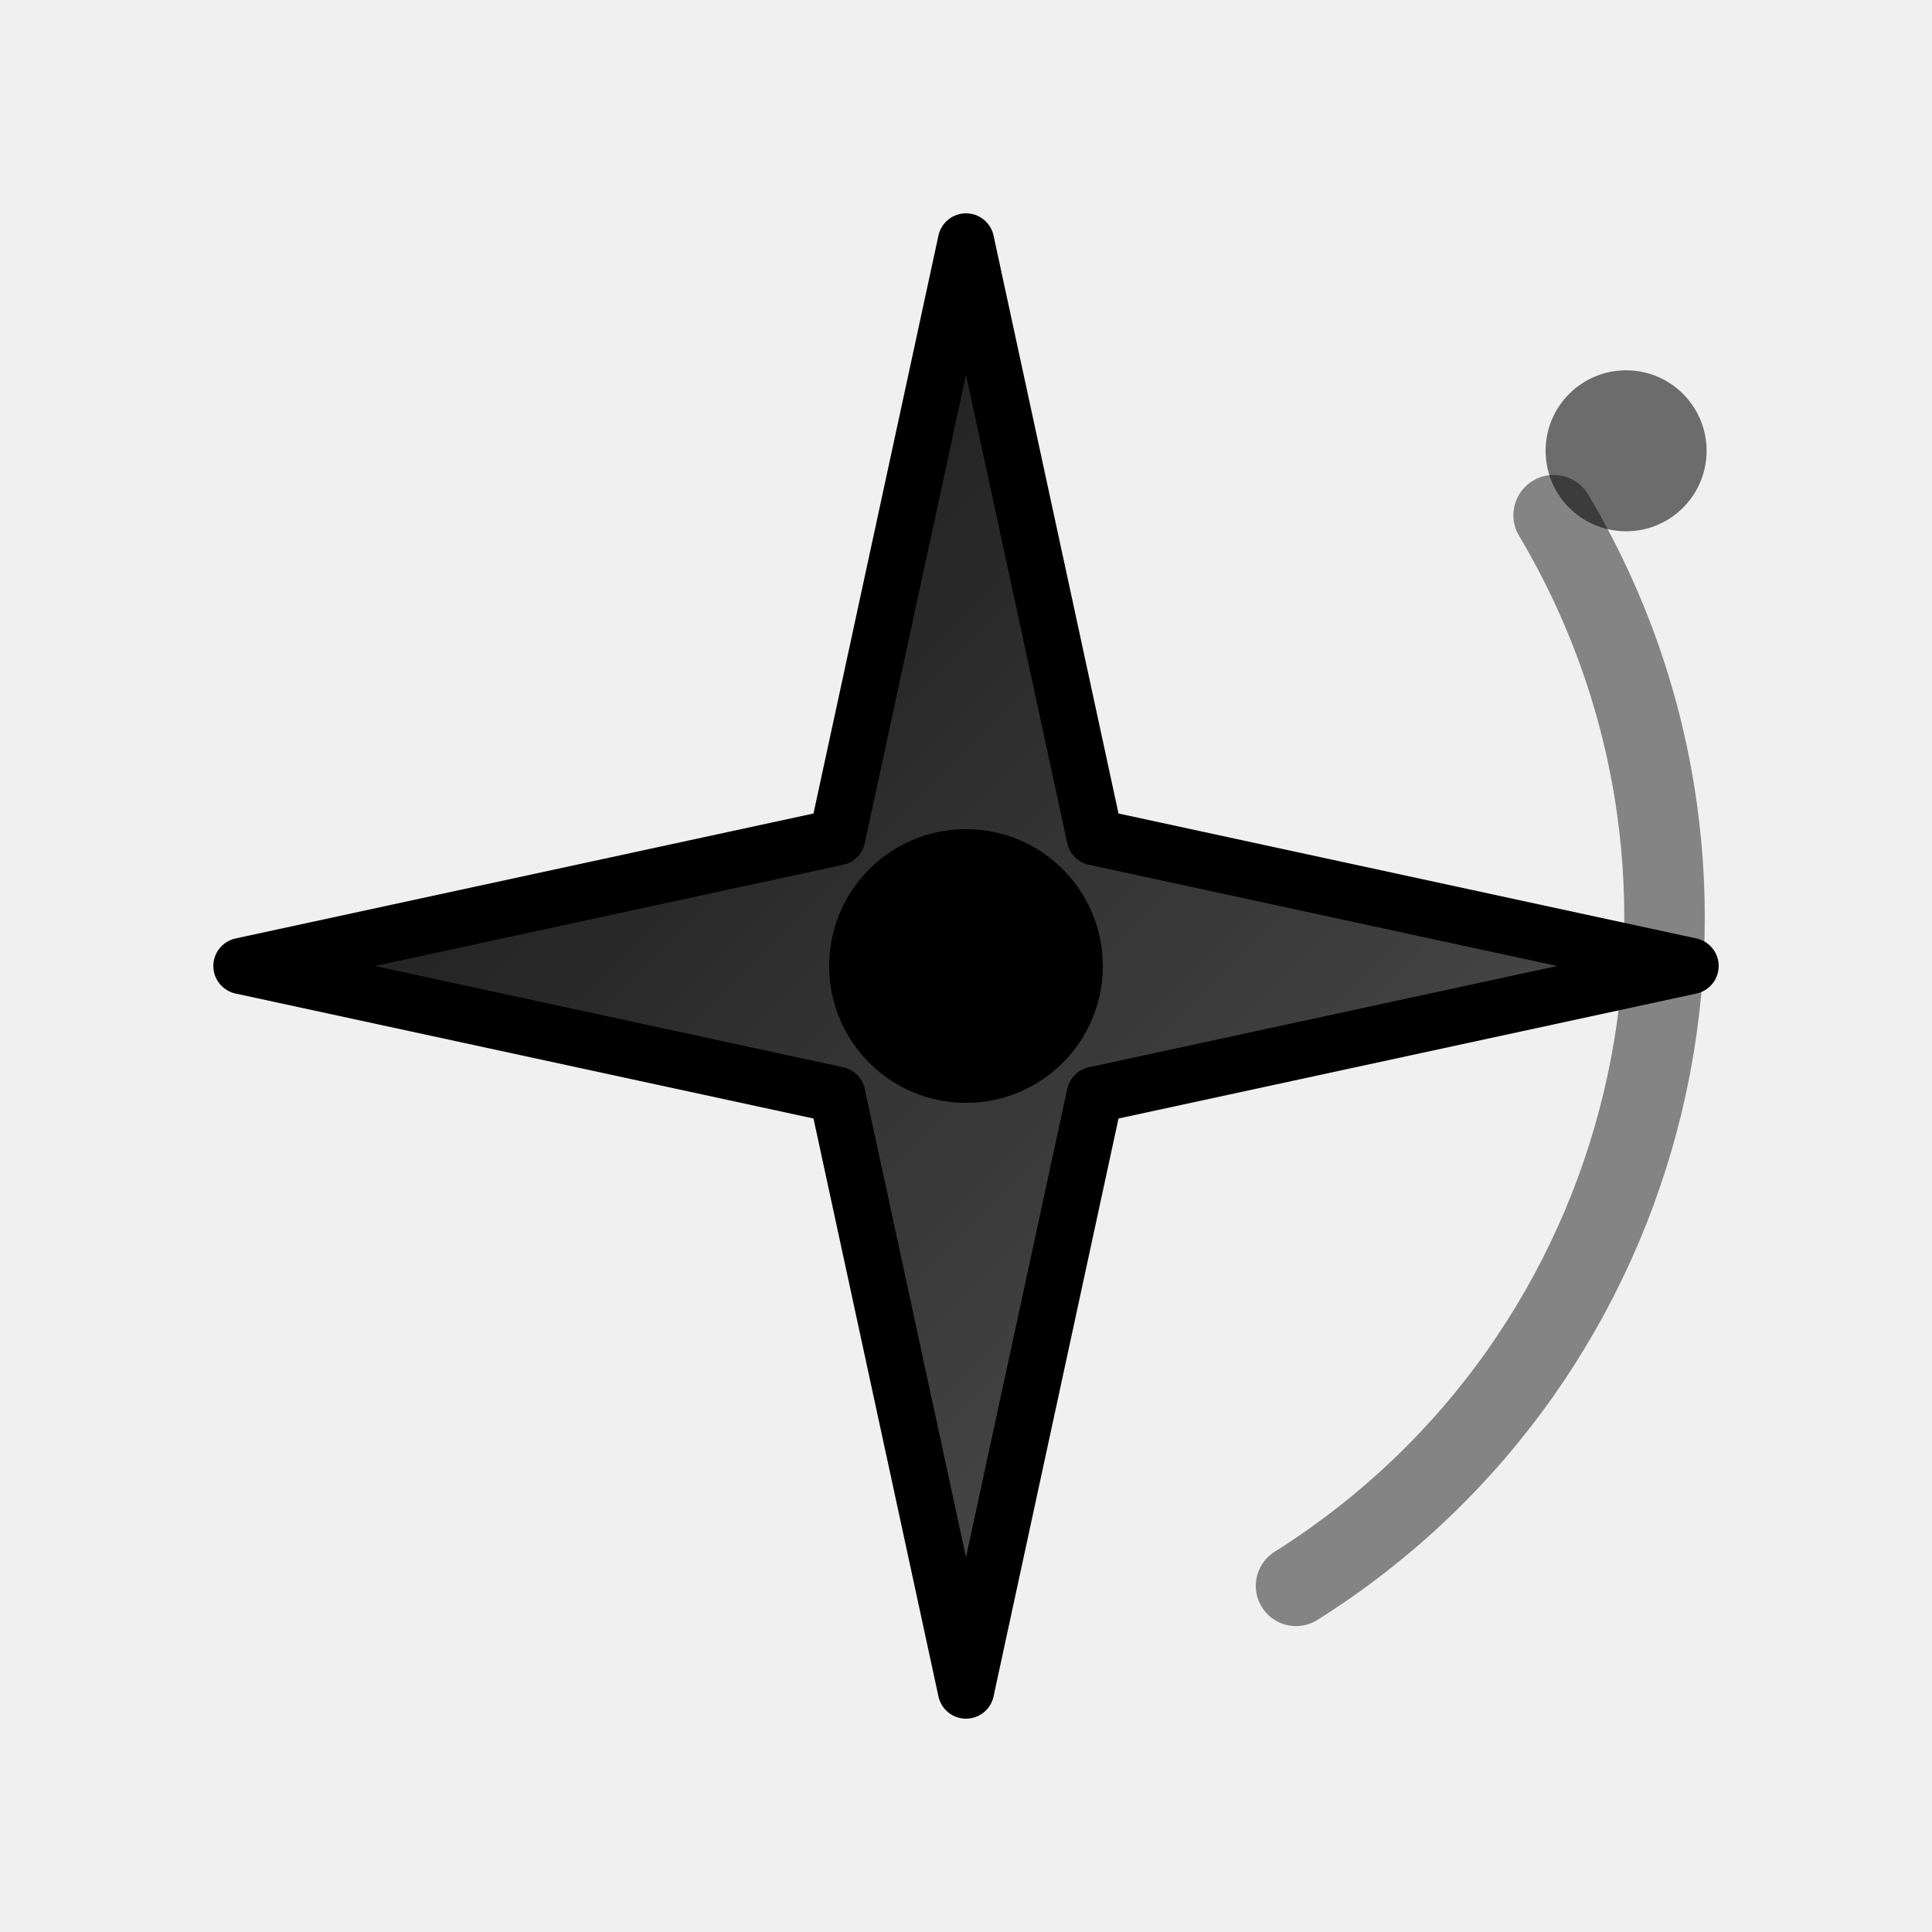
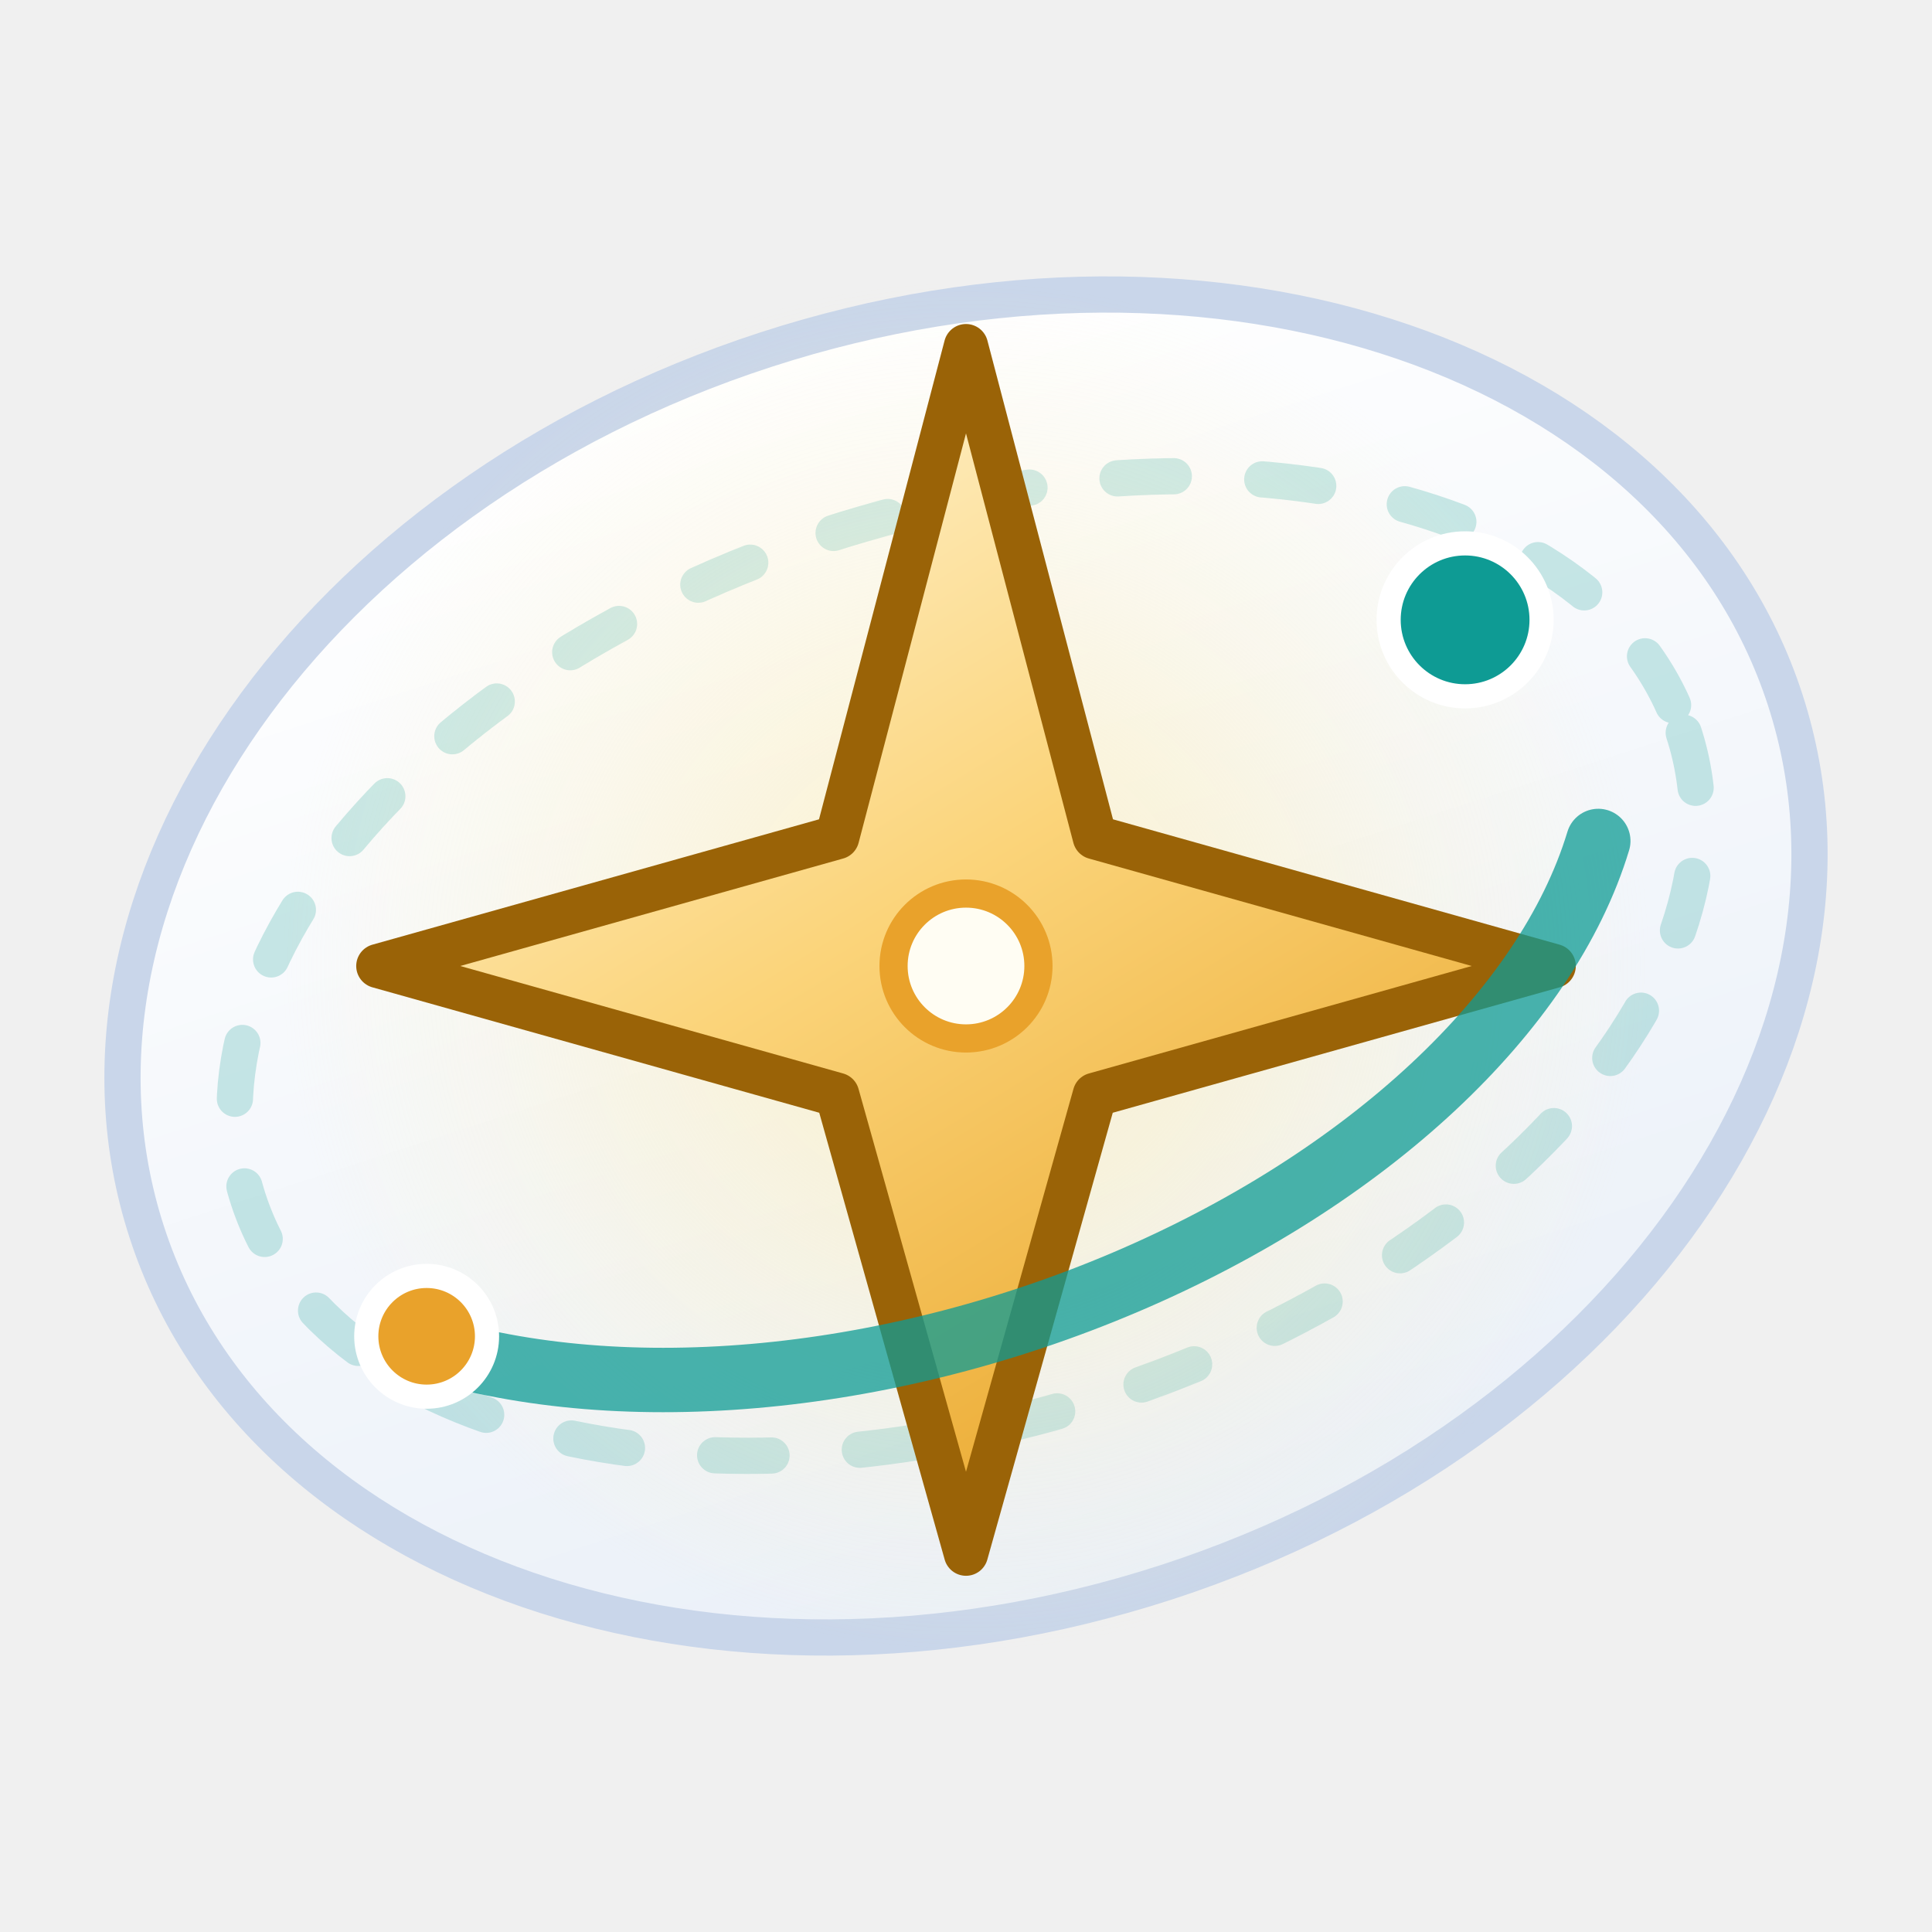
<svg xmlns="http://www.w3.org/2000/svg" viewBox="0 0 48 48" width="48" height="48" role="img" aria-label="天枢">
  <defs>
-     <linearGradient id="core" x1="0" y1="0" x2="1" y2="1">
-       <stop offset="0%" stop-color="currentColor" stop-opacity="0.95" />
-       <stop offset="100%" stop-color="currentColor" stop-opacity="0.62" />
+     <linearGradient id="star48" x1="0.2" y1="0" x2="0.8" y2="1">
+       <stop offset="0%" stop-color="#FFF7DC" />
+       <stop offset="45%" stop-color="#FBD47A" />
+       <stop offset="100%" stop-color="#E79F1F" />
    </linearGradient>
+     <linearGradient id="paper48" x1="0" y1="0" x2="0" y2="1">
+       <stop offset="0%" stop-color="#FFFFFF" />
+       <stop offset="100%" stop-color="#EAF0F8" />
+     </linearGradient>
+     <radialGradient id="halo48" cx="0.5" cy="0.5" r="0.5">
+       <stop offset="0%" stop-color="#FDEFBF" stop-opacity="0.8" />
+       <stop offset="70%" stop-color="#FDEFBF" stop-opacity="0.2" />
+       <stop offset="100%" stop-color="#FDEFBF" stop-opacity="0" />
+     </radialGradient>
  </defs>
-   <path d="M24 6 L27.2 20.8 L42 24 L27.2 27.2 L24 42 L20.8 27.2 L6 24 L20.8 20.8 Z" fill="url(#core)" stroke="currentColor" stroke-width="1.4" stroke-linejoin="round" />
-   <circle cx="24" cy="24" r="3.4" fill="currentColor" />
-   <path d="M38.6 12.8 A 19.6 19.6 0 0 1 32.2 39.4" fill="none" stroke="currentColor" stroke-width="2" stroke-linecap="round" opacity="0.45" />
-   <circle cx="40.4" cy="11.2" r="2" fill="currentColor" opacity="0.55" />
+   <g transform="rotate(-18 24 24)">
+     <ellipse cx="24" cy="24" rx="21.4" ry="16.1" fill="url(#paper48)" />
+     <ellipse cx="24" cy="24" rx="21.4" ry="16.1" fill="none" stroke="#C9D6EA" stroke-width="0.9" />
+     <ellipse cx="24" cy="24" rx="18.75" ry="11.25" fill="none" stroke="#0E9B94" stroke-opacity="0.22" stroke-width="0.9" stroke-dasharray="1.4 2.2" stroke-linecap="round" />
+   </g>
+   <circle cx="24" cy="24" r="17.2" fill="url(#halo48)" />
+   <path d="M24 8.6 L27.2 20.8 L38.6 24 L27.2 27.2 L24 38.6 L20.8 27.2 L9.4 24 L20.8 20.8 Z" fill="url(#star48)" stroke="#9A6307" stroke-width="1.1" stroke-linejoin="round" />
+   <circle cx="24" cy="24" r="1.8" fill="#FFFDF3" stroke="#E9A22B" stroke-width="0.7" />
+   <g transform="rotate(-18 24 24)" fill="none">
+     <path d="M8.1 28.7 A 18.75 11.25 0 0 0 39.9 25.9" stroke="#0E9B94" stroke-opacity="0.75" stroke-width="1.6" stroke-linecap="round" />
+   </g>
+   <circle cx="36.4" cy="15.4" r="1.9" fill="#0E9B94" stroke="#FFFFFF" stroke-width="0.6" />
+   <circle cx="10.6" cy="33.2" r="1.5" fill="#E9A22B" stroke="#FFFFFF" stroke-width="0.6" />
</svg>
